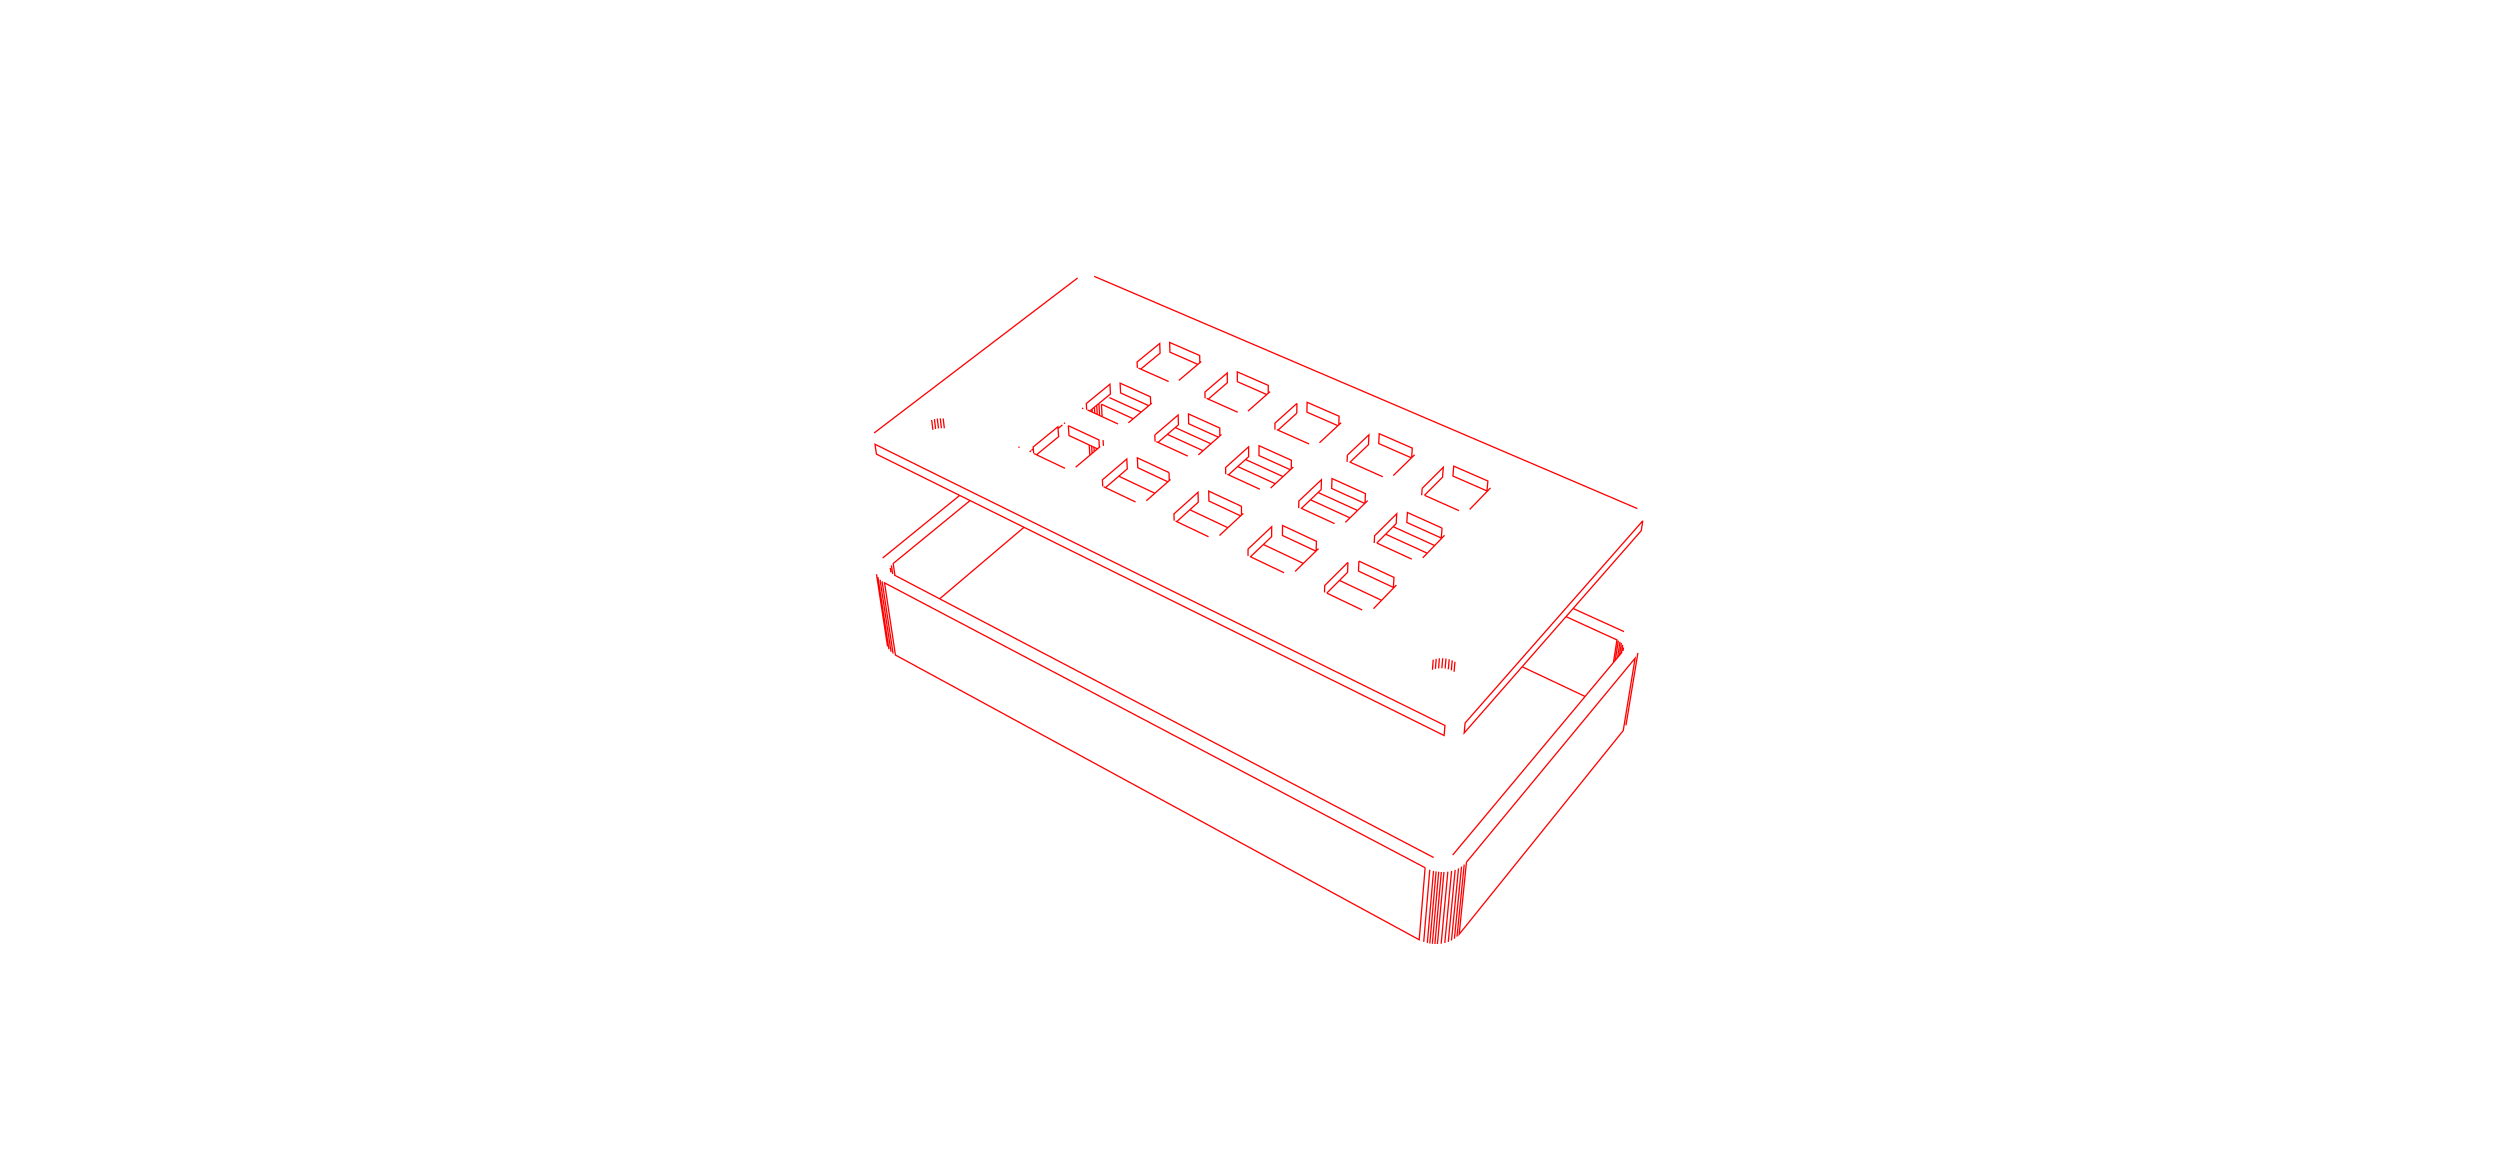
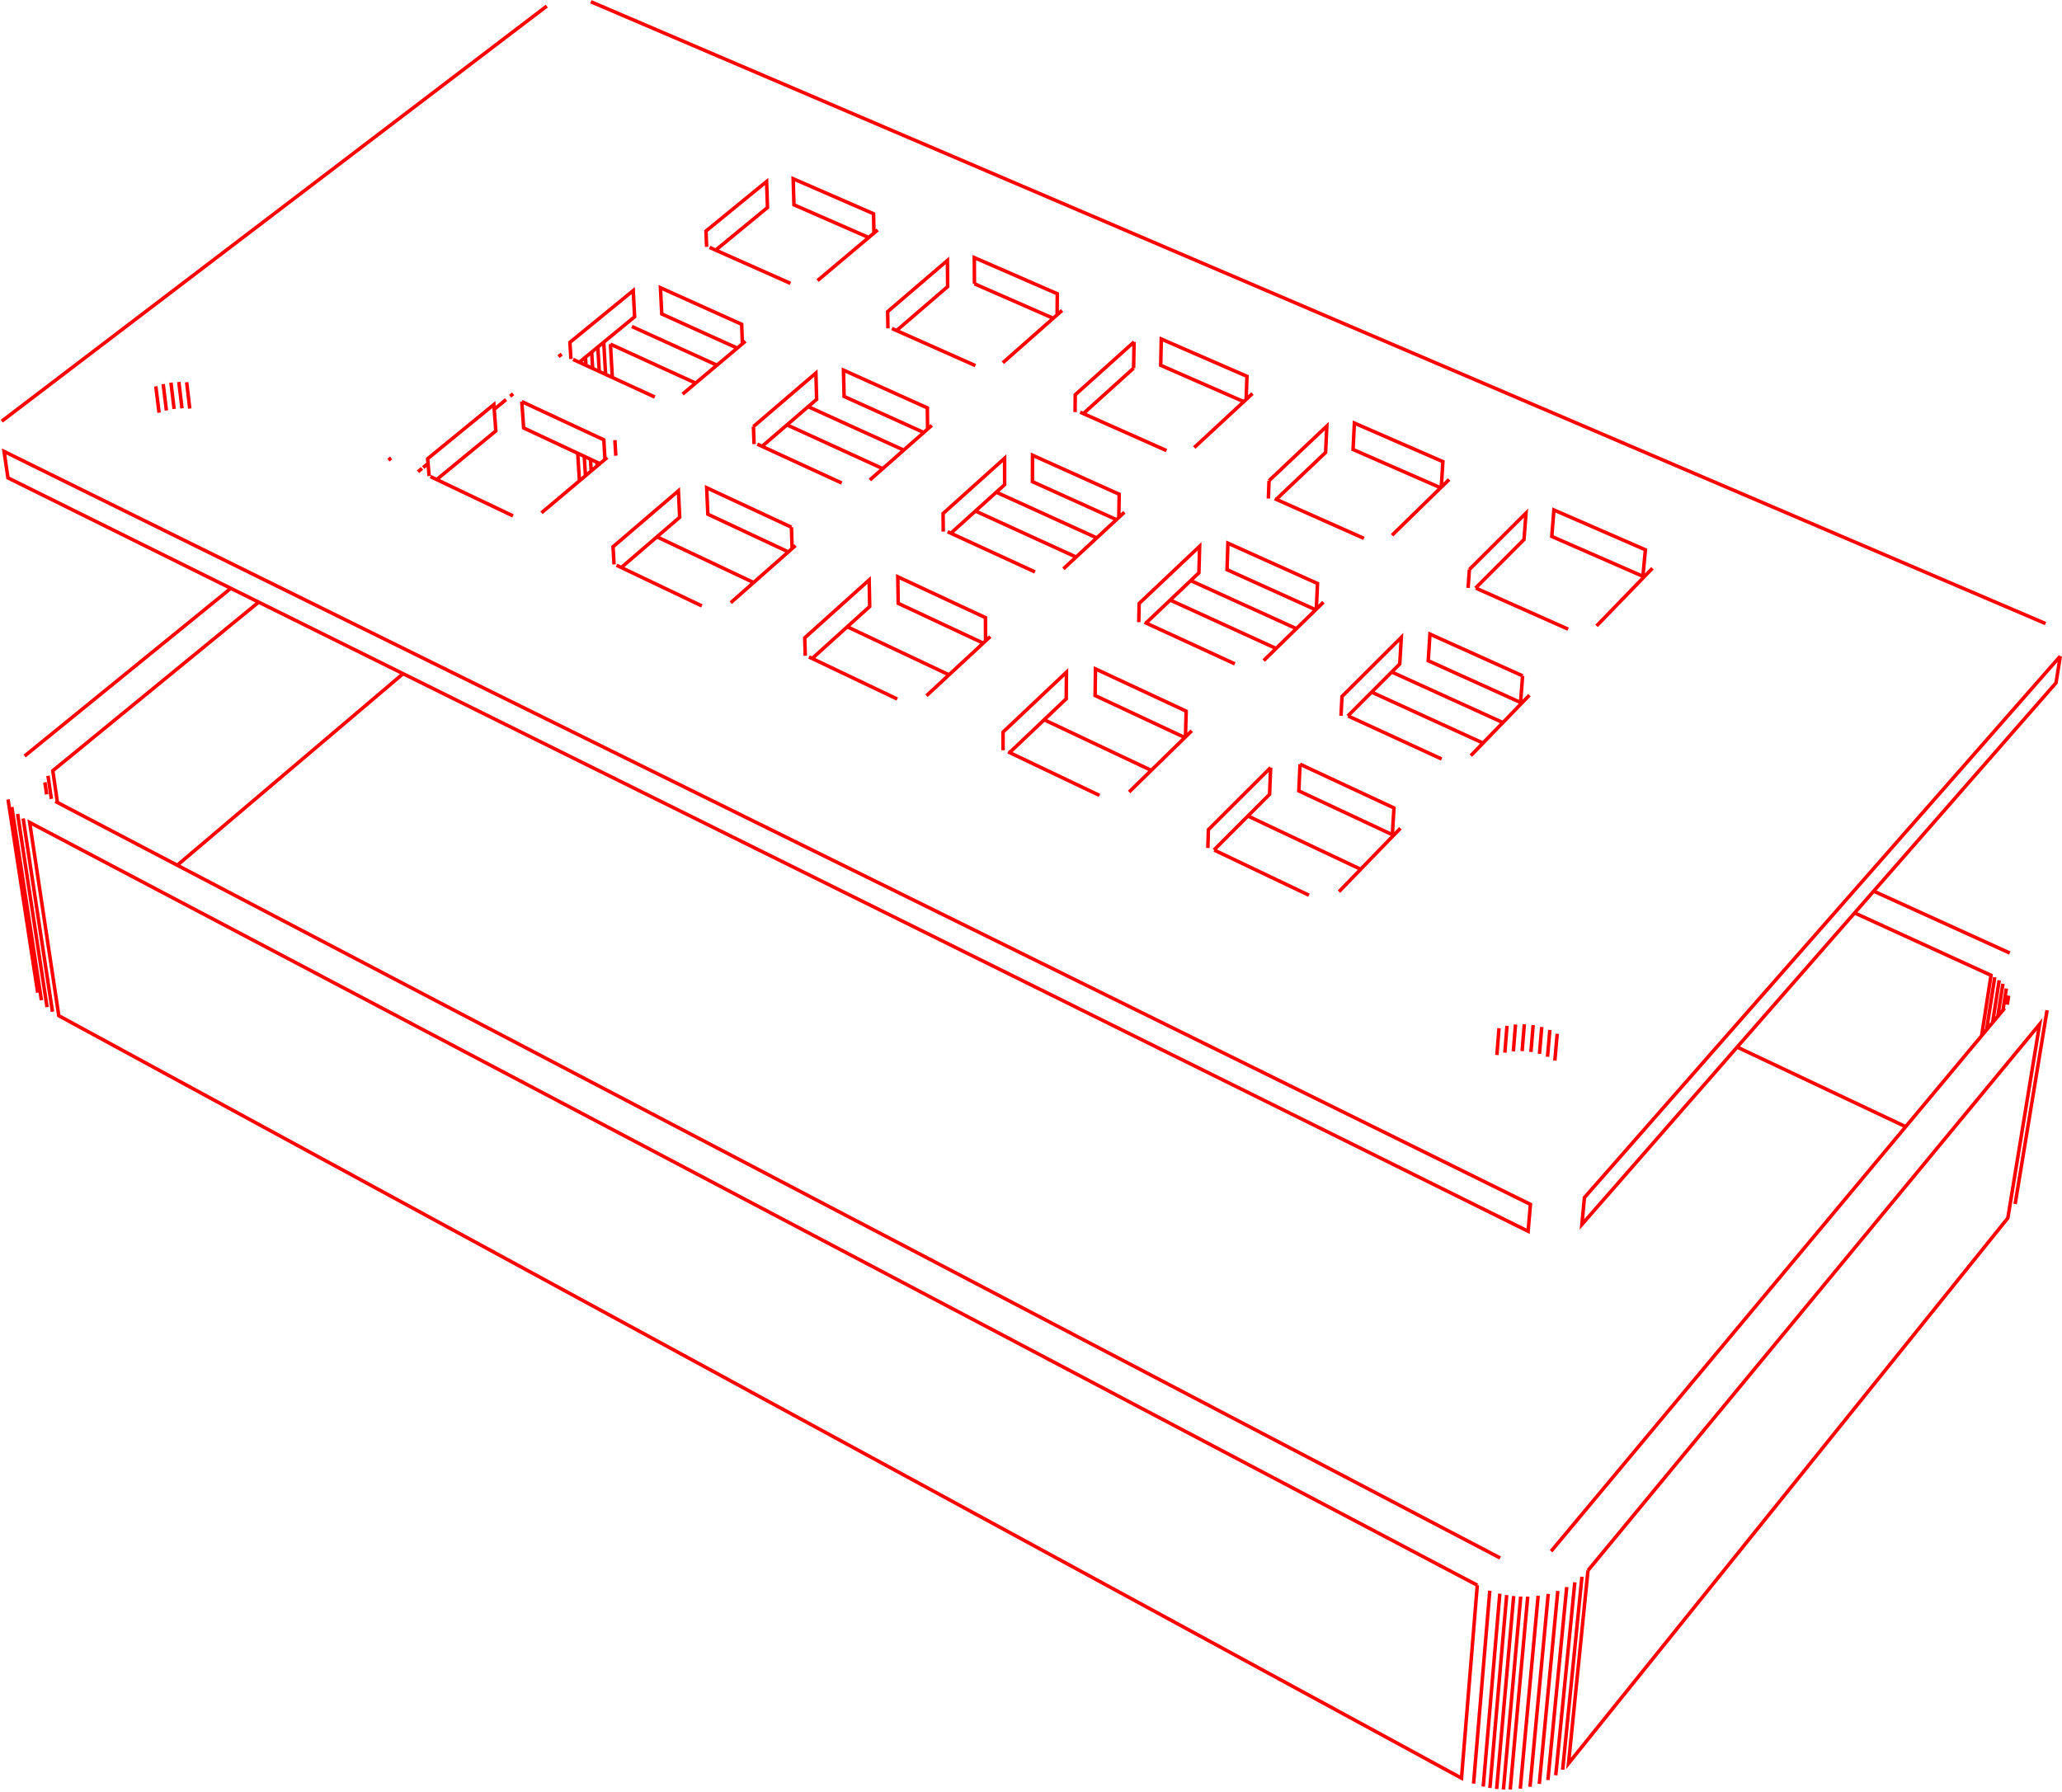
- <svg xmlns="http://www.w3.org/2000/svg" version="1.2" baseProfile="tiny" width="1910px" height="889px">
+ <svg xmlns="http://www.w3.org/2000/svg" version="1.2" baseProfile="tiny" viewBox="667.33 210.62 588.27 511.11">
  <path d="  M 955.366,425.356  L 971.515,410.016 L 971.582,402.413 L 953.496,419.51 L 953.5,424.683 M 954.926,425.147  L 981.004,437.577 M 989.458,436.597  L 1007.344,419.13 M 1005.536,420.896  L 1005.734,413.536 L 979.856,401.476 L 979.756,409.078 L 1005.359,421.068 M 995.774,430.429  L 965.221,415.995 M 947.834,394.129  L 923.586,382.774 L 923.462,375.196 L 948.472,386.851 L 948.495,393.517 M 949.854,392.257  L 931.651,409.13 M 923.307,410.076  L 898.117,398.07 M 899.036,398.508  L 915.451,383.681 L 915.294,376.102 L 896.91,392.624 L 897.066,397.73 M 909.052,389.46  L 938.078,403.172 M 962.602,373.81  L 937.696,362.35 M 938.604,362.768  L 953.942,348.914 L 953.938,341.372 L 936.381,357.151 L 936.431,362.313 M 945.618,356.433  L 974.336,369.564 M 970.729,372.907  L 988.105,356.8 M 986.516,358.273  L 986.624,351.639 L 961.898,340.507 L 961.872,348.048 L 985.845,358.895 M 980.232,364.098  L 951.566,351.061 M 933.165,331.992  L 915.502,347.573 M 919.168,344.339  L 891.858,331.853 M 897.898,326.653  L 925.162,339.052 M 930.867,334.019  L 908.143,323.737 L 907.964,316.226 L 931.892,326.998 L 931.963,333.052 M 945.614,314.944  L 921.78,304.345 M 920.651,304.313  L 920.568,299.534 L 937.622,284.927 L 937.687,292.396 L 923.117,304.94 M 945.328,291.593  L 945.292,284.126 L 968.962,294.433 L 968.92,300.452 M 967.809,301.433  L 945.328,291.593 M 953.439,314.109  L 970.329,299.21 M 990.871,308.18  L 974.087,323.264 L 974.039,328.192 M 975.498,328.233  L 1000.12,339.183 M 1008.042,338.32  L 1024.645,322.929 M 1022.849,324.595  L 1023.076,317.996 L 998.634,307.353 L 998.47,314.853 L 1022.168,325.225 M 1029.377,347.78  L 1045.864,332.195 L 1045.515,339.726 L 1031.43,353.106 M 1031,352.915  L 1056.449,364.233 M 1064.471,363.341  L 1080.759,347.434 M 1078.511,349.629  L 1078.974,342.336 L 1053.723,331.341 L 1053.344,338.871 L 1078.33,349.807 M 1086.528,373.121  L 1102.688,357.01 L 1102.113,364.57 L 1088.276,378.428 M 1088.377,378.431  L 1114.696,390.135 M 1122.82,389.213  L 1138.762,372.763 M 1136.034,375.063  L 1136.746,367.492 L 1110.644,356.127 L 1110.039,363.685 L 1136.034,375.063 M 1101.723,403.457  L 1075.278,391.551 L 1074.799,399.145 L 1101.134,411.061 L 1101.723,403.457 M 1103.662,408.98  L 1086.953,426.221 M 1090.422,422.642  L 1058.64,408.11 M 1064.376,402.365  L 1096.093,416.79 M 1078.613,427.188  L 1051.948,414.919 M 1051.845,414.916  L 1066.667,400.071 L 1067.114,392.476 L 1050.184,409.355 L 1049.907,414.858 M 1038.216,428.673  L 1065.009,441.159 L 1064.557,448.79 L 1037.877,436.296 L 1038.216,428.673 M 1029.834,429.643  L 1012.079,447.345 L 1011.917,452.584 M 1013.665,453.156  L 1029.529,437.267 L 1029.834,429.643 M 1023.35,443.456  L 1055.521,458.654 M 1049.328,465.043  L 1066.862,446.952 M 1040.761,466.059  L 1013.747,453.183 M 1019.614,400.042  L 993.851,388.188 M 994.285,388.388  L 1009.364,374.066 L 1009.578,366.496 L 992.319,382.81 L 992.215,388.14 M 1001.181,381.838  L 1031.388,395.649 M 1027.846,399.108  L 1044.905,382.448 M 1042.866,384.44  L 1043.203,377.111 L 1017.639,365.602 L 1017.393,373.17 L 1042.687,384.615 M 1037.177,389.996  L 1007.028,376.284 M 1029.183,352.863  L 1029.377,347.78 M 990.736,315.681  L 990.871,308.18 M 990.736,315.681  L 976.396,328.633 M 1003.874,282.932  L 1058.114,306.12 L 1114.128,330.067 L 1250.904,388.541 M 1255.102,397.851  L 1214.338,444.241 L 1179.433,483.962 L 1147.813,519.945 L 1122.256,549.029 L 1119.351,552.335 L 1118.629,560.006 L 1121.523,556.7 L 1146.982,527.611 L 1178.486,491.617 L 1213.27,451.875 L 1253.902,405.45 L 1255.102,397.851 M 1201.872,464.897  L 1240.698,482.555 M 1236.416,489.459  L 1234.079,504.474 M 1232.676,506.154  L 1235.349,488.906 L 1196.432,471.112 M 1237.685,490.325  L 1235.793,502.422 M 1237.28,500.641  L 1238.745,491.315 M 1239.726,492.683  L 1238.748,498.883 M 1239.237,498.297  L 1109.85,653.246 M 1116.611,662.115  L 1111.172,717.168 M 1113.141,715.583  L 1118.645,660.522 M 1120.369,658.727  L 1249.212,502.878 L 1240.15,558.169 L 1114.813,713.795 L 1120.369,658.727 M 1114.303,663.476  L 1108.937,718.524 M 1106.477,719.625  L 1111.76,664.582 M 1109.026,665.413  L 1103.833,720.452 M 1101.053,720.991  L 1106.15,665.954 M 1103.181,666.195  L 1098.184,721.23 M 1096.247,721.222  L 1101.177,666.186 M 1099.17,666.042  L 1094.308,721.078 M 1092.383,720.802  L 1097.178,665.764 M 1095.214,665.354  L 1090.487,720.394 M 1087.728,719.543  L 1092.357,664.499 M 1088.789,662.937  L 675.791,445.293 L 684.102,500.437 L 1084.284,717.987 L 1088.789,662.937 M 1095.325,655.175  L 683.1,439.272 M 683.713,439.594  L 682.391,430.538 L 741.139,382.43 M 733.186,378.488  L 674.345,426.346 M 681.018,431.978  L 681.985,438.563 M 680.641,437.286  L 680.133,433.841 M 669.626,438.729  L 678.087,493.85 M 679.145,496.022  L 670.705,440.893 M 672.355,442.856  L 680.756,497.992 M 682.3,499.3  L 673.939,444.159 M 717.905,457.502  L 782.332,402.848 M 788.538,398.655  L 722.182,365.916 L 668.493,339.428 L 669.596,346.968 L 723.094,373.485 L 789.204,406.254 L 843.915,433.373 L 900.557,461.449 L 959.233,490.534 L 1103.29,561.94 L 1103.945,554.268 L 959.251,482.88 L 900.33,453.81 L 843.461,425.752 L 788.538,398.655 M 813.682,357.825  L 790.136,346.602 M 789.753,346.453  L 789.335,341.51 L 808.227,326.054 L 808.788,333.578 L 791.919,347.452 M 788.04,344.024  L 789.45,342.87 M 787.741,344.269  L 786.584,345.216 M 778.929,341.284  L 778.145,341.922 M 808.328,327.411  L 811.708,324.643 M 812.878,323.685  L 813.729,322.988 M 816.19,325.206  L 839.59,336.111 L 839.919,341.704 M 840.558,341.167  L 821.811,356.941 M 832.64,347.829  L 832.146,339.953 M 834.014,340.828  L 834.358,346.384 M 835.983,345.016  L 835.778,341.654 M 837.642,342.527  L 837.704,343.568 M 838.477,342.918  L 816.719,332.729 L 816.19,325.206 M 826.681,312.382  L 827.567,311.657 M 830.214,313.062  L 829.915,308.312 L 847.985,293.529 L 848.384,301.01 L 832.599,313.993 M 830.833,313.181  L 854.149,323.909 M 862.073,323.064  L 879.995,307.984 M 879.131,308.711  L 878.919,303.149 L 855.75,292.719 L 856.121,300.198 L 877.664,309.946 M 871.874,314.817  L 847.599,303.778 M 841.48,308.818  L 842.023,318.33 M 840.101,317.445  L 839.568,308.262 M 841.48,308.818  L 865.792,319.935 M 882.276,332.331  L 900.102,317.063 L 900.311,324.575 L 884.738,337.983 M 883.386,337.361  L 907.477,348.446 M 893.122,361.057  L 868.937,349.787 L 869.27,357.339 L 892.238,368.094 M 893.316,367.143  L 893.122,361.057 M 894.29,366.284  L 875.801,382.594 M 867.566,383.508  L 843.218,371.903 M 842.515,371.677  L 842.221,366.638 L 860.873,350.663 L 861.238,358.216 L 844.584,372.554 M 854.746,363.805  L 882.328,376.836 M 882.461,337.335  L 882.276,332.331 M 842.756,336.201  L 843.01,340.647 M 838.3,316.616  L 837.889,309.642 M 836.128,311.091  L 836.406,315.745 M 834.508,314.872  L 834.366,312.54 M 868.93,281.056  L 868.737,276.552 L 886.037,262.4 L 886.289,269.835 L 871.51,281.99 M 869.762,281.212  L 892.845,291.477 M 900.574,290.669  L 917.725,276.238 M 916.654,277.139  L 916.55,271.61 L 893.615,261.623 L 893.839,269.057 L 915.166,278.391 M 951.326,260.466  L 1003.874,282.932 M 951.326,260.466  L 887.622,233.232 L 835.904,211.122 M 823.318,212.36  L 776.242,248.22 L 736.196,278.725 L 700.129,306.199 L 671.12,328.296 L 667.831,330.802 M 712.708,328.373  L 711.783,320.856 M 713.885,320.212  L 714.802,327.728 M 717.004,327.312  L 716.097,319.796 M 718.351,319.619  L 719.25,327.135 M 721.471,327.204  L 720.58,319.689 M 1086.528,373.121  L 1086.17,378.366 M 1099.695,502.947  L 1099.077,510.609 M 1096.655,510.984  L 1097.262,503.323 M 1094.983,503.995  L 1094.385,511.657 M 1101.58,510.541  L 1102.208,502.879 M 1104.728,503.121  L 1104.089,510.783 M 1106.529,511.328  L 1107.179,503.666 M 1109.487,504.498  L 1108.827,512.16 M 1110.914,513.254  L 1111.584,505.592 M 1162.926,509.394  L 1211.005,532.107 M 1242.234,554.156  L 1251.341,498.872 M 1239.972,497.298  L 1240.38,494.721 " style="stroke:#ff0000;stroke-width:1;fill:none" />
</svg>
